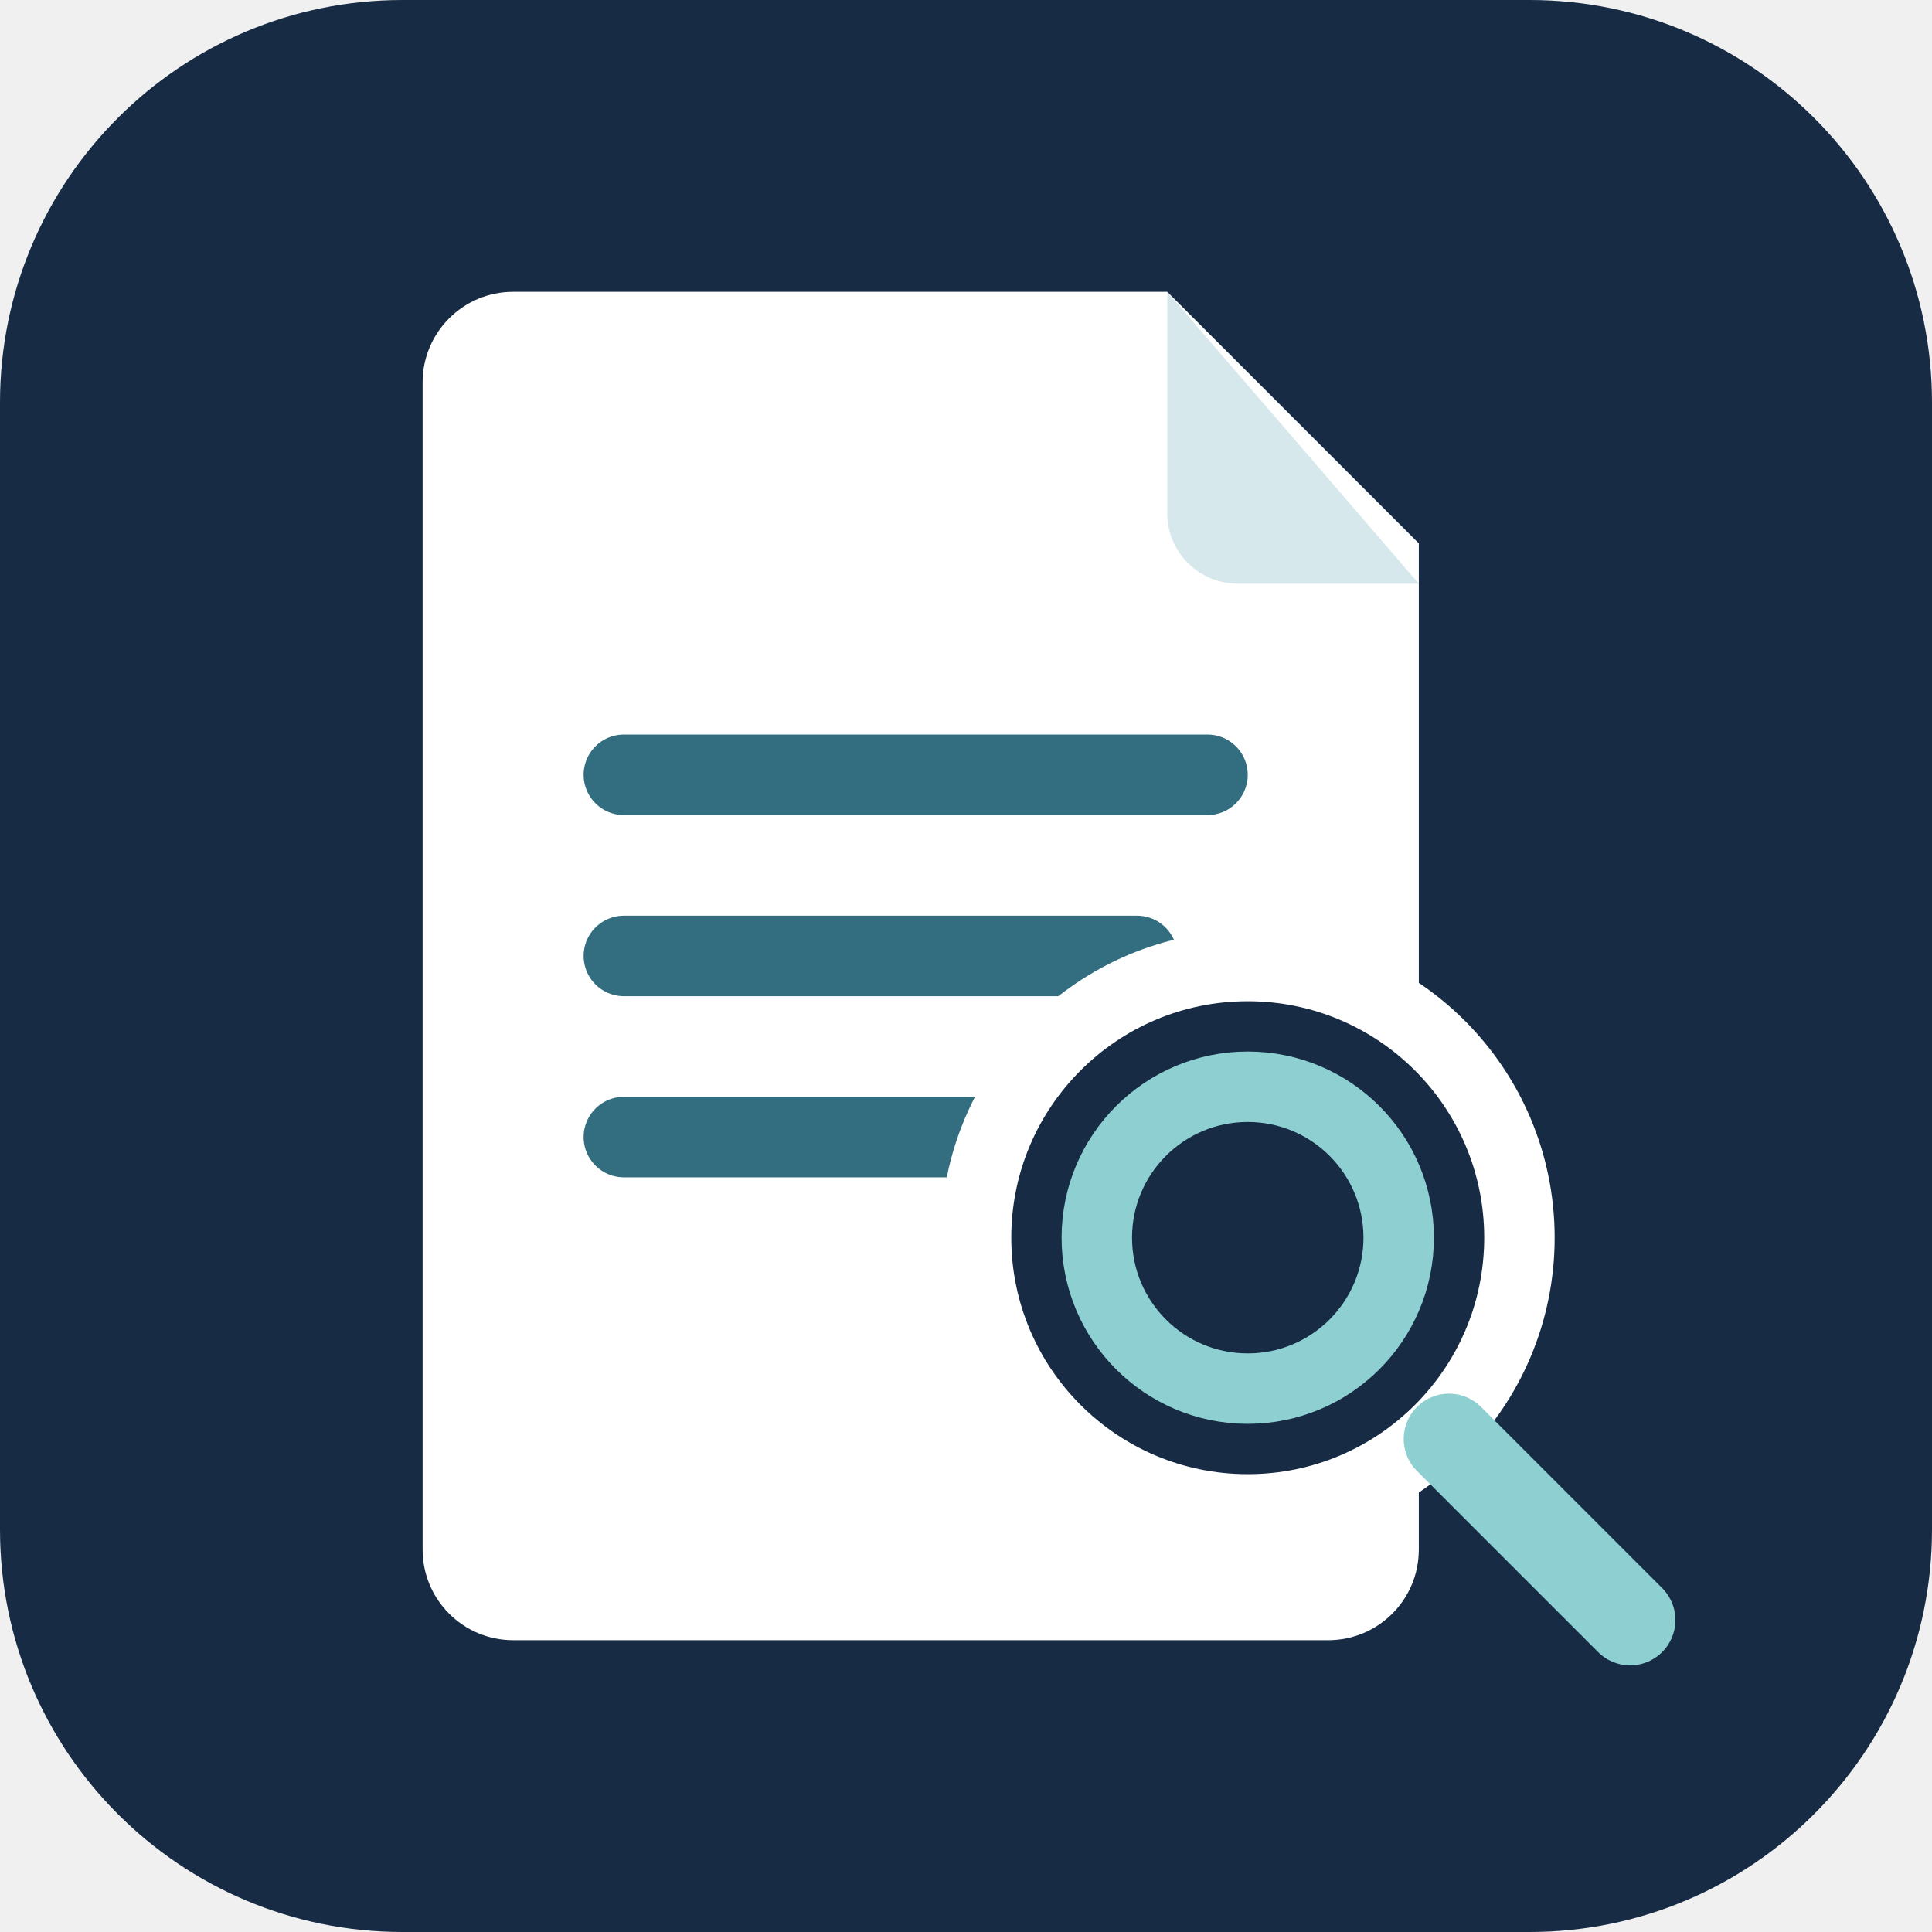
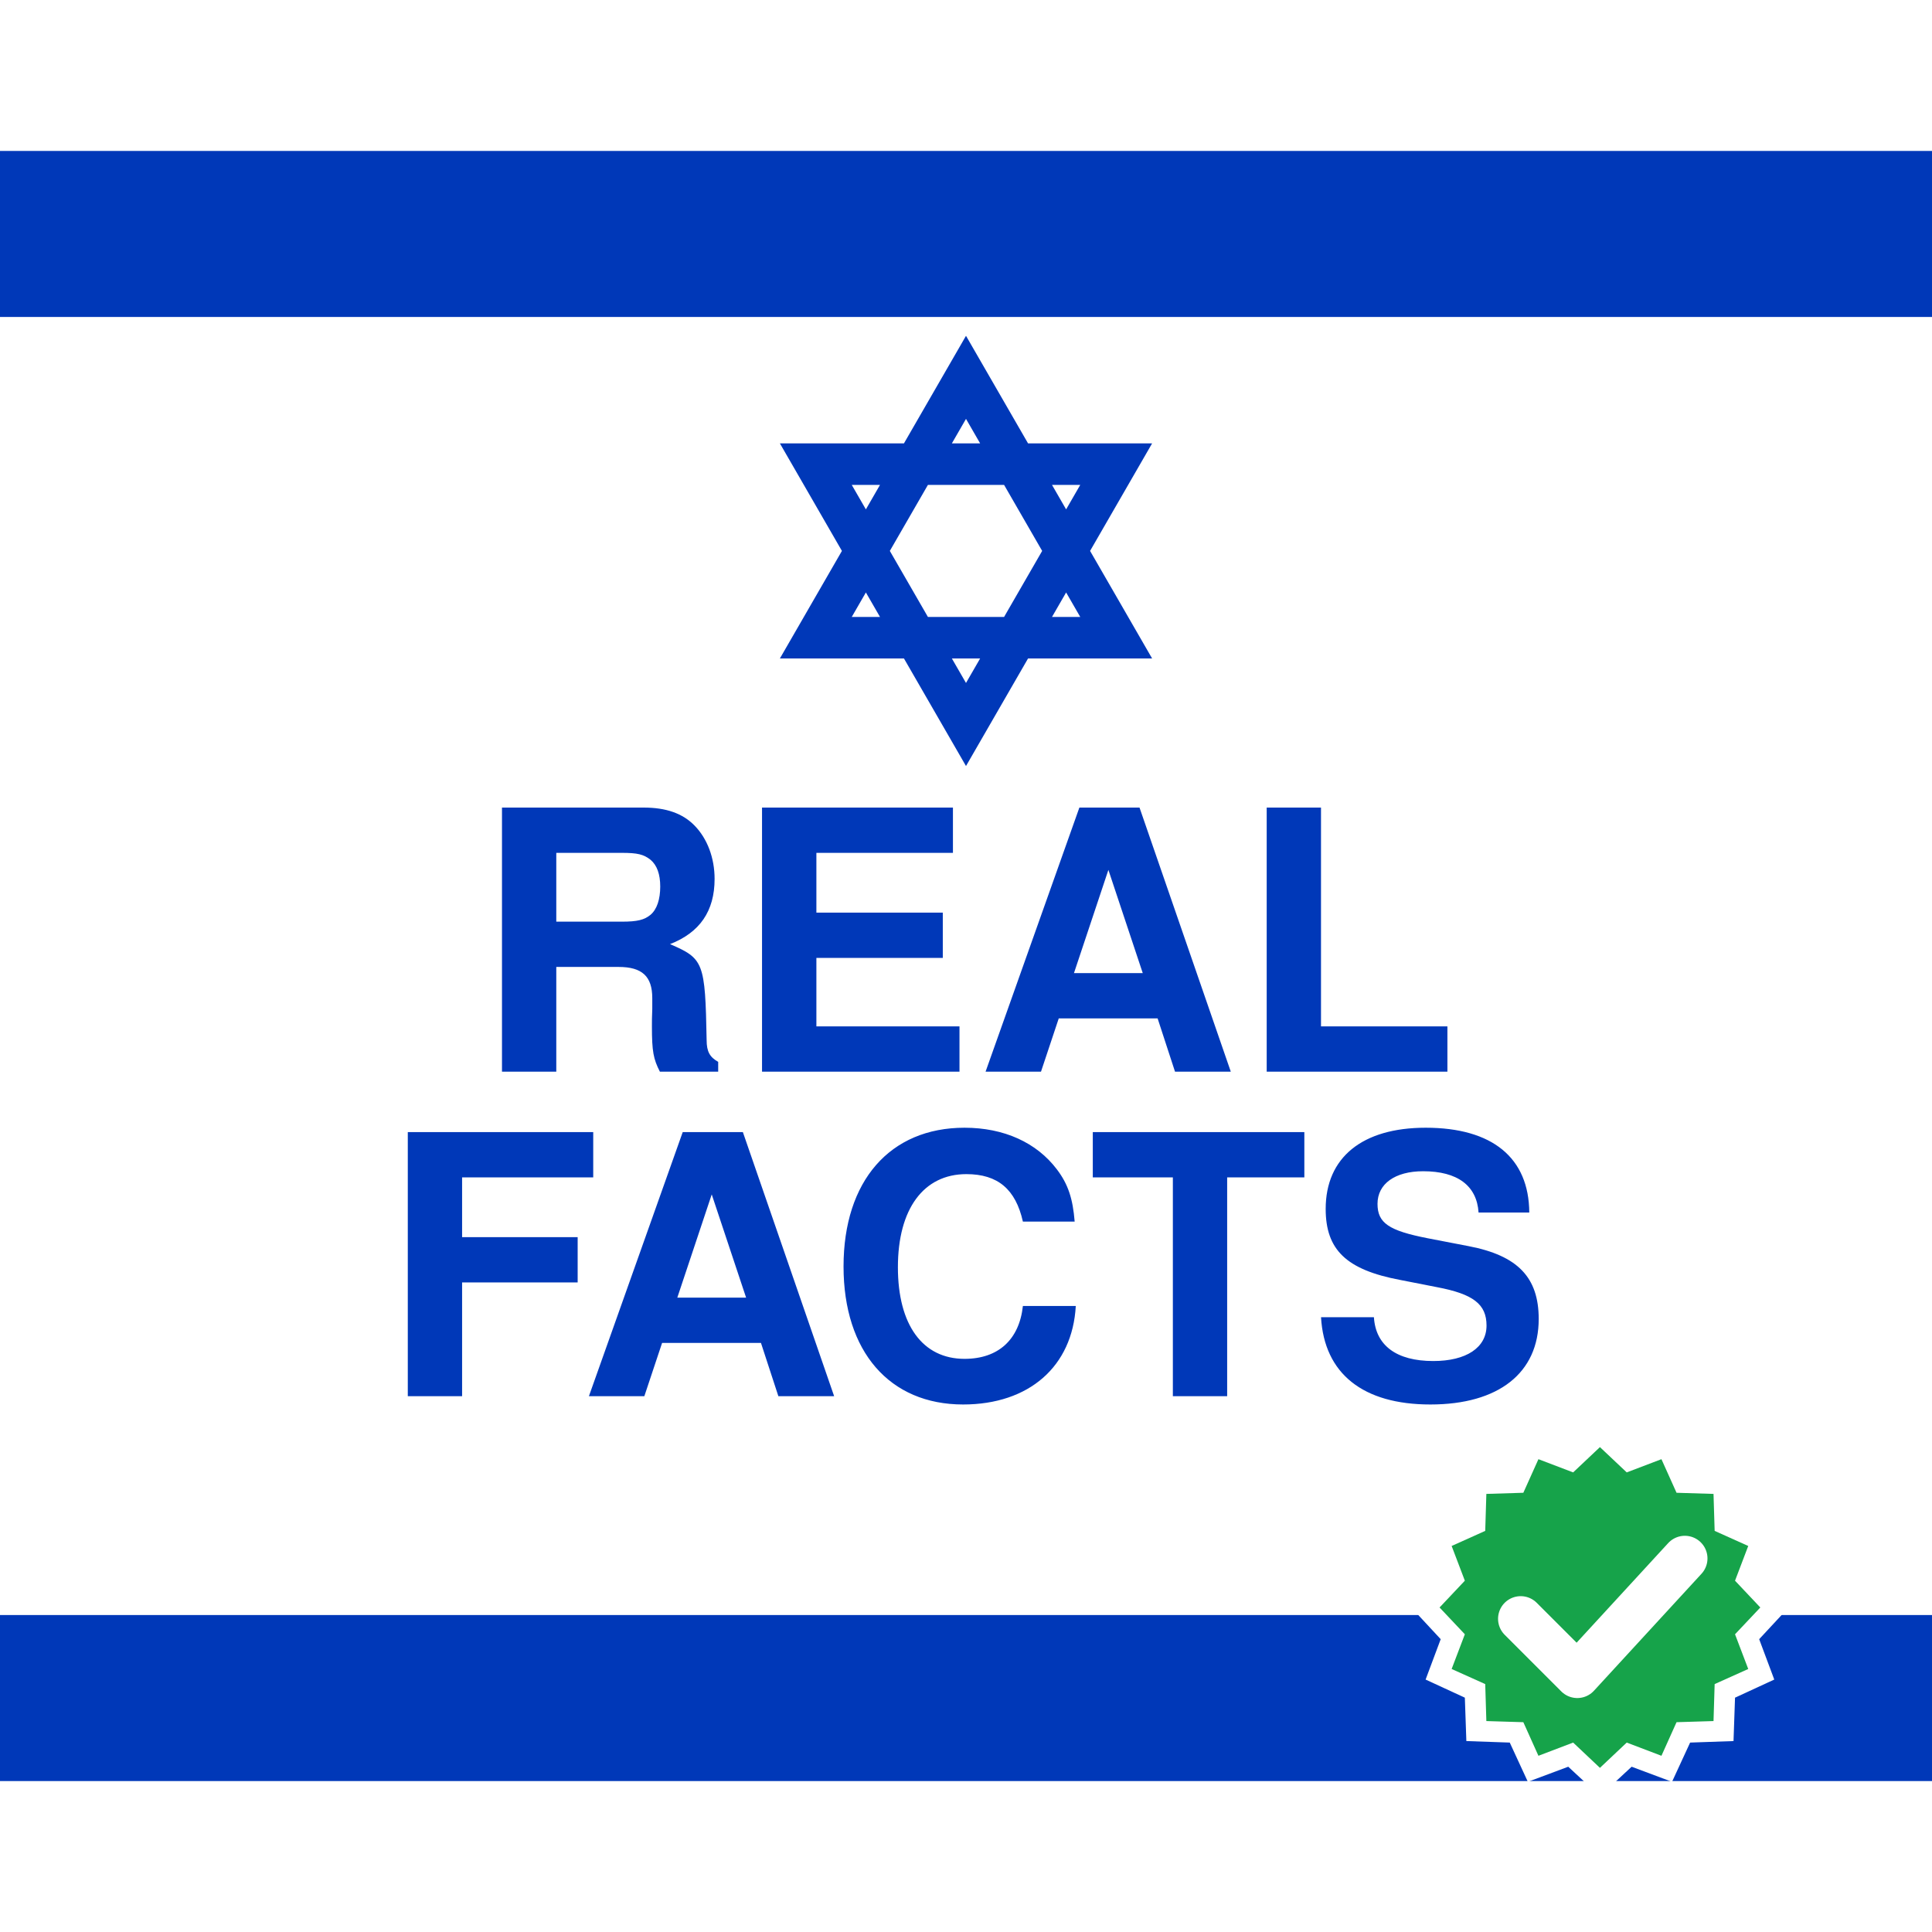
- <svg xmlns="http://www.w3.org/2000/svg" viewBox="0 0 192 192" role="img" aria-labelledby="title">
-   <rect width="192" height="192" rx="40" fill="#172b45" />
-   <path d="M51 29h65l25 25v100a9 9 0 0 1-9 9H51a9 9 0 0 1-9-9V38a9 9 0 0 1 9-9Z" fill="#fff" />
-   <path d="M116 29v22a7 7 0 0 0 7 7h18" fill="#d7e8ed" />
-   <path d="M62 77h58M62 95h51M62 113h36" fill="none" stroke="#326e80" stroke-linecap="round" stroke-width="8" />
-   <circle cx="124" cy="123" r="27" fill="#172b45" stroke="#fff" stroke-width="7" />
-   <circle cx="124" cy="123" r="15" fill="none" stroke="#8ed0d1" stroke-width="7" />
-   <path d="m144 143 18 18" fill="none" stroke="#8ed0d1" stroke-linecap="round" stroke-width="9" />
+ <svg xmlns="http://www.w3.org/2000/svg" viewBox="0 0 512 512">
+   <rect width="512" height="512" fill="#ffffff" />
+   <rect y="40" width="512" height="44" fill="#0038b8" />
+   <rect y="428" width="512" height="44" fill="#0038b8" />
+   <path d="M256.0,100.0 L295.8,169.0 L216.2,169.0 Z M256.0,192.0 L216.2,123.0 L295.8,123.0 Z" fill="none" stroke="#0038b8" stroke-width="11" stroke-linejoin="miter" />
+   <text x="256" y="284" text-anchor="middle" font-family="'Helvetica Neue', Helvetica, Arial, sans-serif" font-weight="900" font-size="96" fill="#0038b8" letter-spacing="0">REAL</text>
+   <text x="256" y="370" text-anchor="middle" font-family="'Helvetica Neue', Helvetica, Arial, sans-serif" font-weight="900" font-size="96" fill="#0038b8" letter-spacing="0">FACTS</text>
+   <path d="M474.0,426.0 L466.2,434.4 L470.2,445.1 L459.8,449.9 L459.4,461.4 L447.9,461.8 L443.1,472.2 L432.4,468.2 L424.0,476.0 L415.6,468.2 L404.9,472.2 L400.1,461.8 L388.6,461.4 L388.2,449.9 L377.8,445.1 L381.8,434.4 L374.0,426.0 L381.8,417.6 L377.8,406.9 L388.2,402.1 L388.6,390.6 L400.1,390.2 L404.9,379.8 L415.6,383.8 L424.0,376.0 L432.4,383.8 L443.1,379.8 L447.9,390.2 L459.4,390.6 L459.8,402.1 L470.2,406.9 L466.2,417.6 Z" fill="#ffffff" />
+   <path d="M466.5,426.0 L459.8,433.1 L463.3,442.3 L454.4,446.3 L454.1,456.1 L444.3,456.4 L440.3,465.3 L431.1,461.8 L424.0,468.5 L416.9,461.8 L407.7,465.3 L403.7,456.4 L393.9,456.1 L393.6,446.3 L384.7,442.3 L388.2,433.1 L381.5,426.0 L388.2,418.9 L384.7,409.7 L393.6,405.7 L393.9,395.9 L403.7,395.6 L407.7,386.7 L416.9,390.2 L424.0,383.5 L431.1,390.2 L440.3,386.7 L444.3,395.6 L454.1,395.9 L454.4,405.7 L463.3,409.7 L459.8,418.9 Z" fill="#16a34a" />
+   <path d="M403.0,429.0 L418.0,444.0 L446.5,413.0" fill="none" stroke="#ffffff" stroke-width="12.0" stroke-linecap="round" stroke-linejoin="round" />
</svg>
